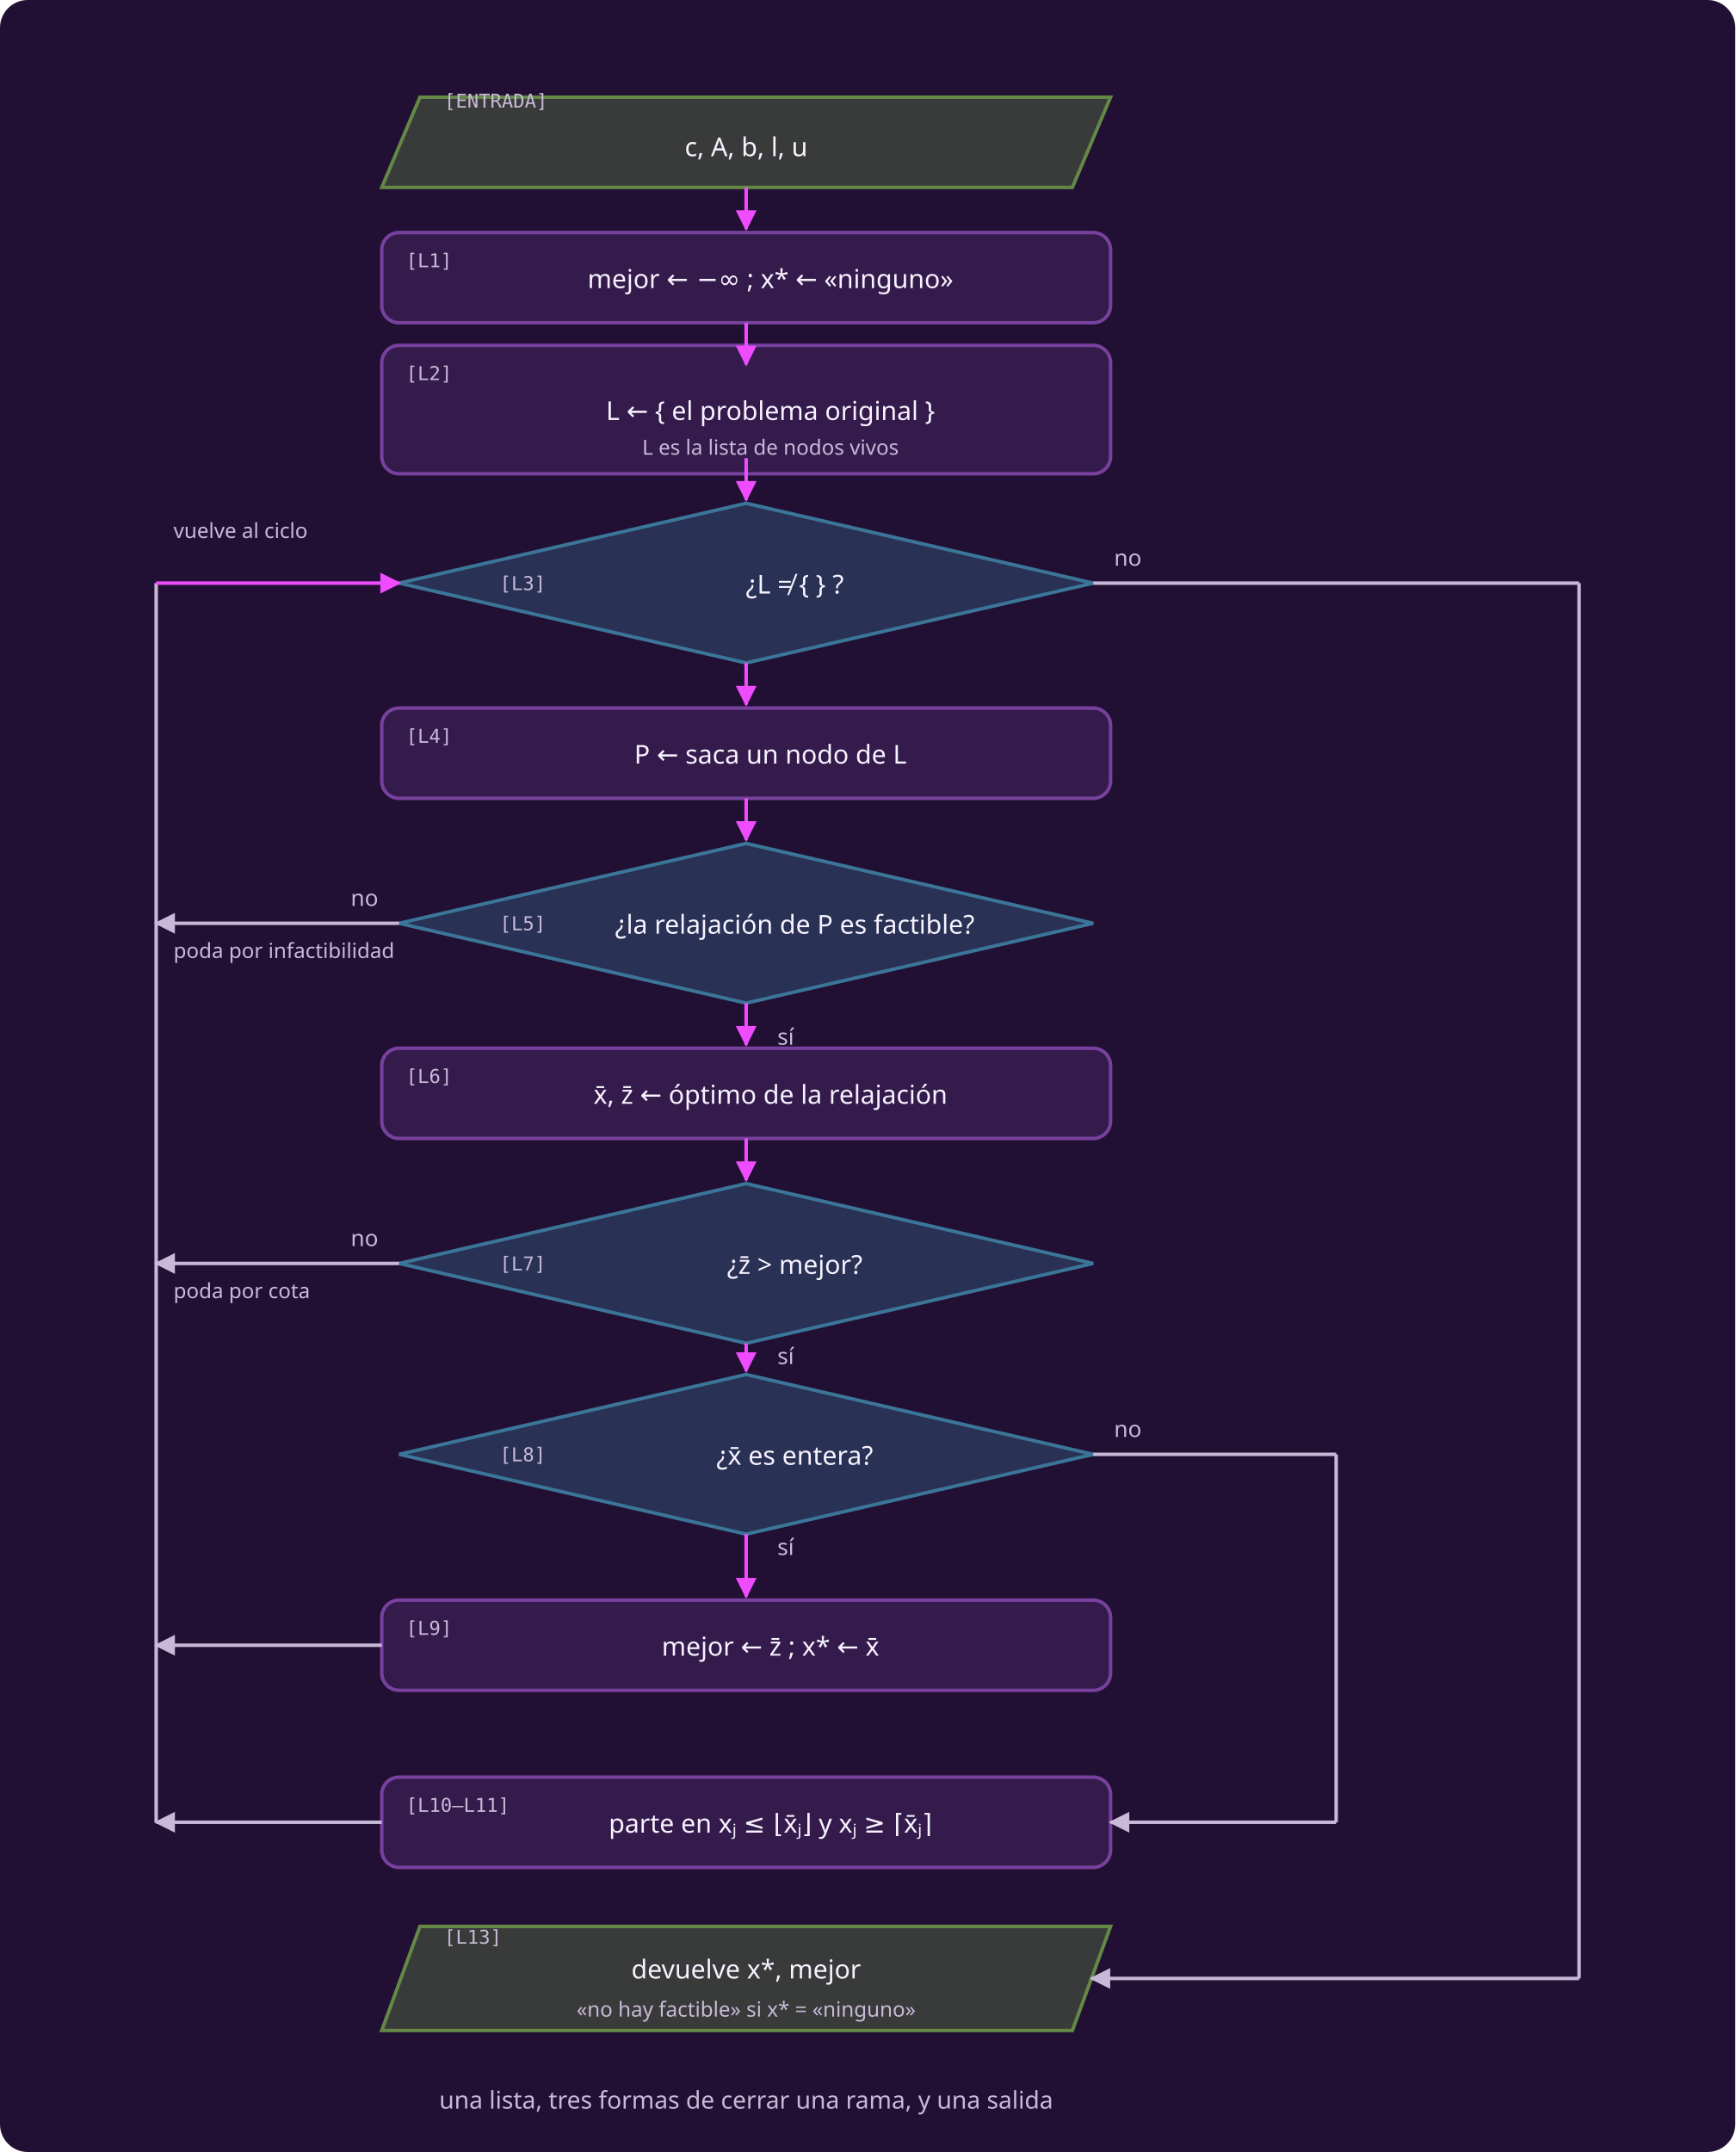
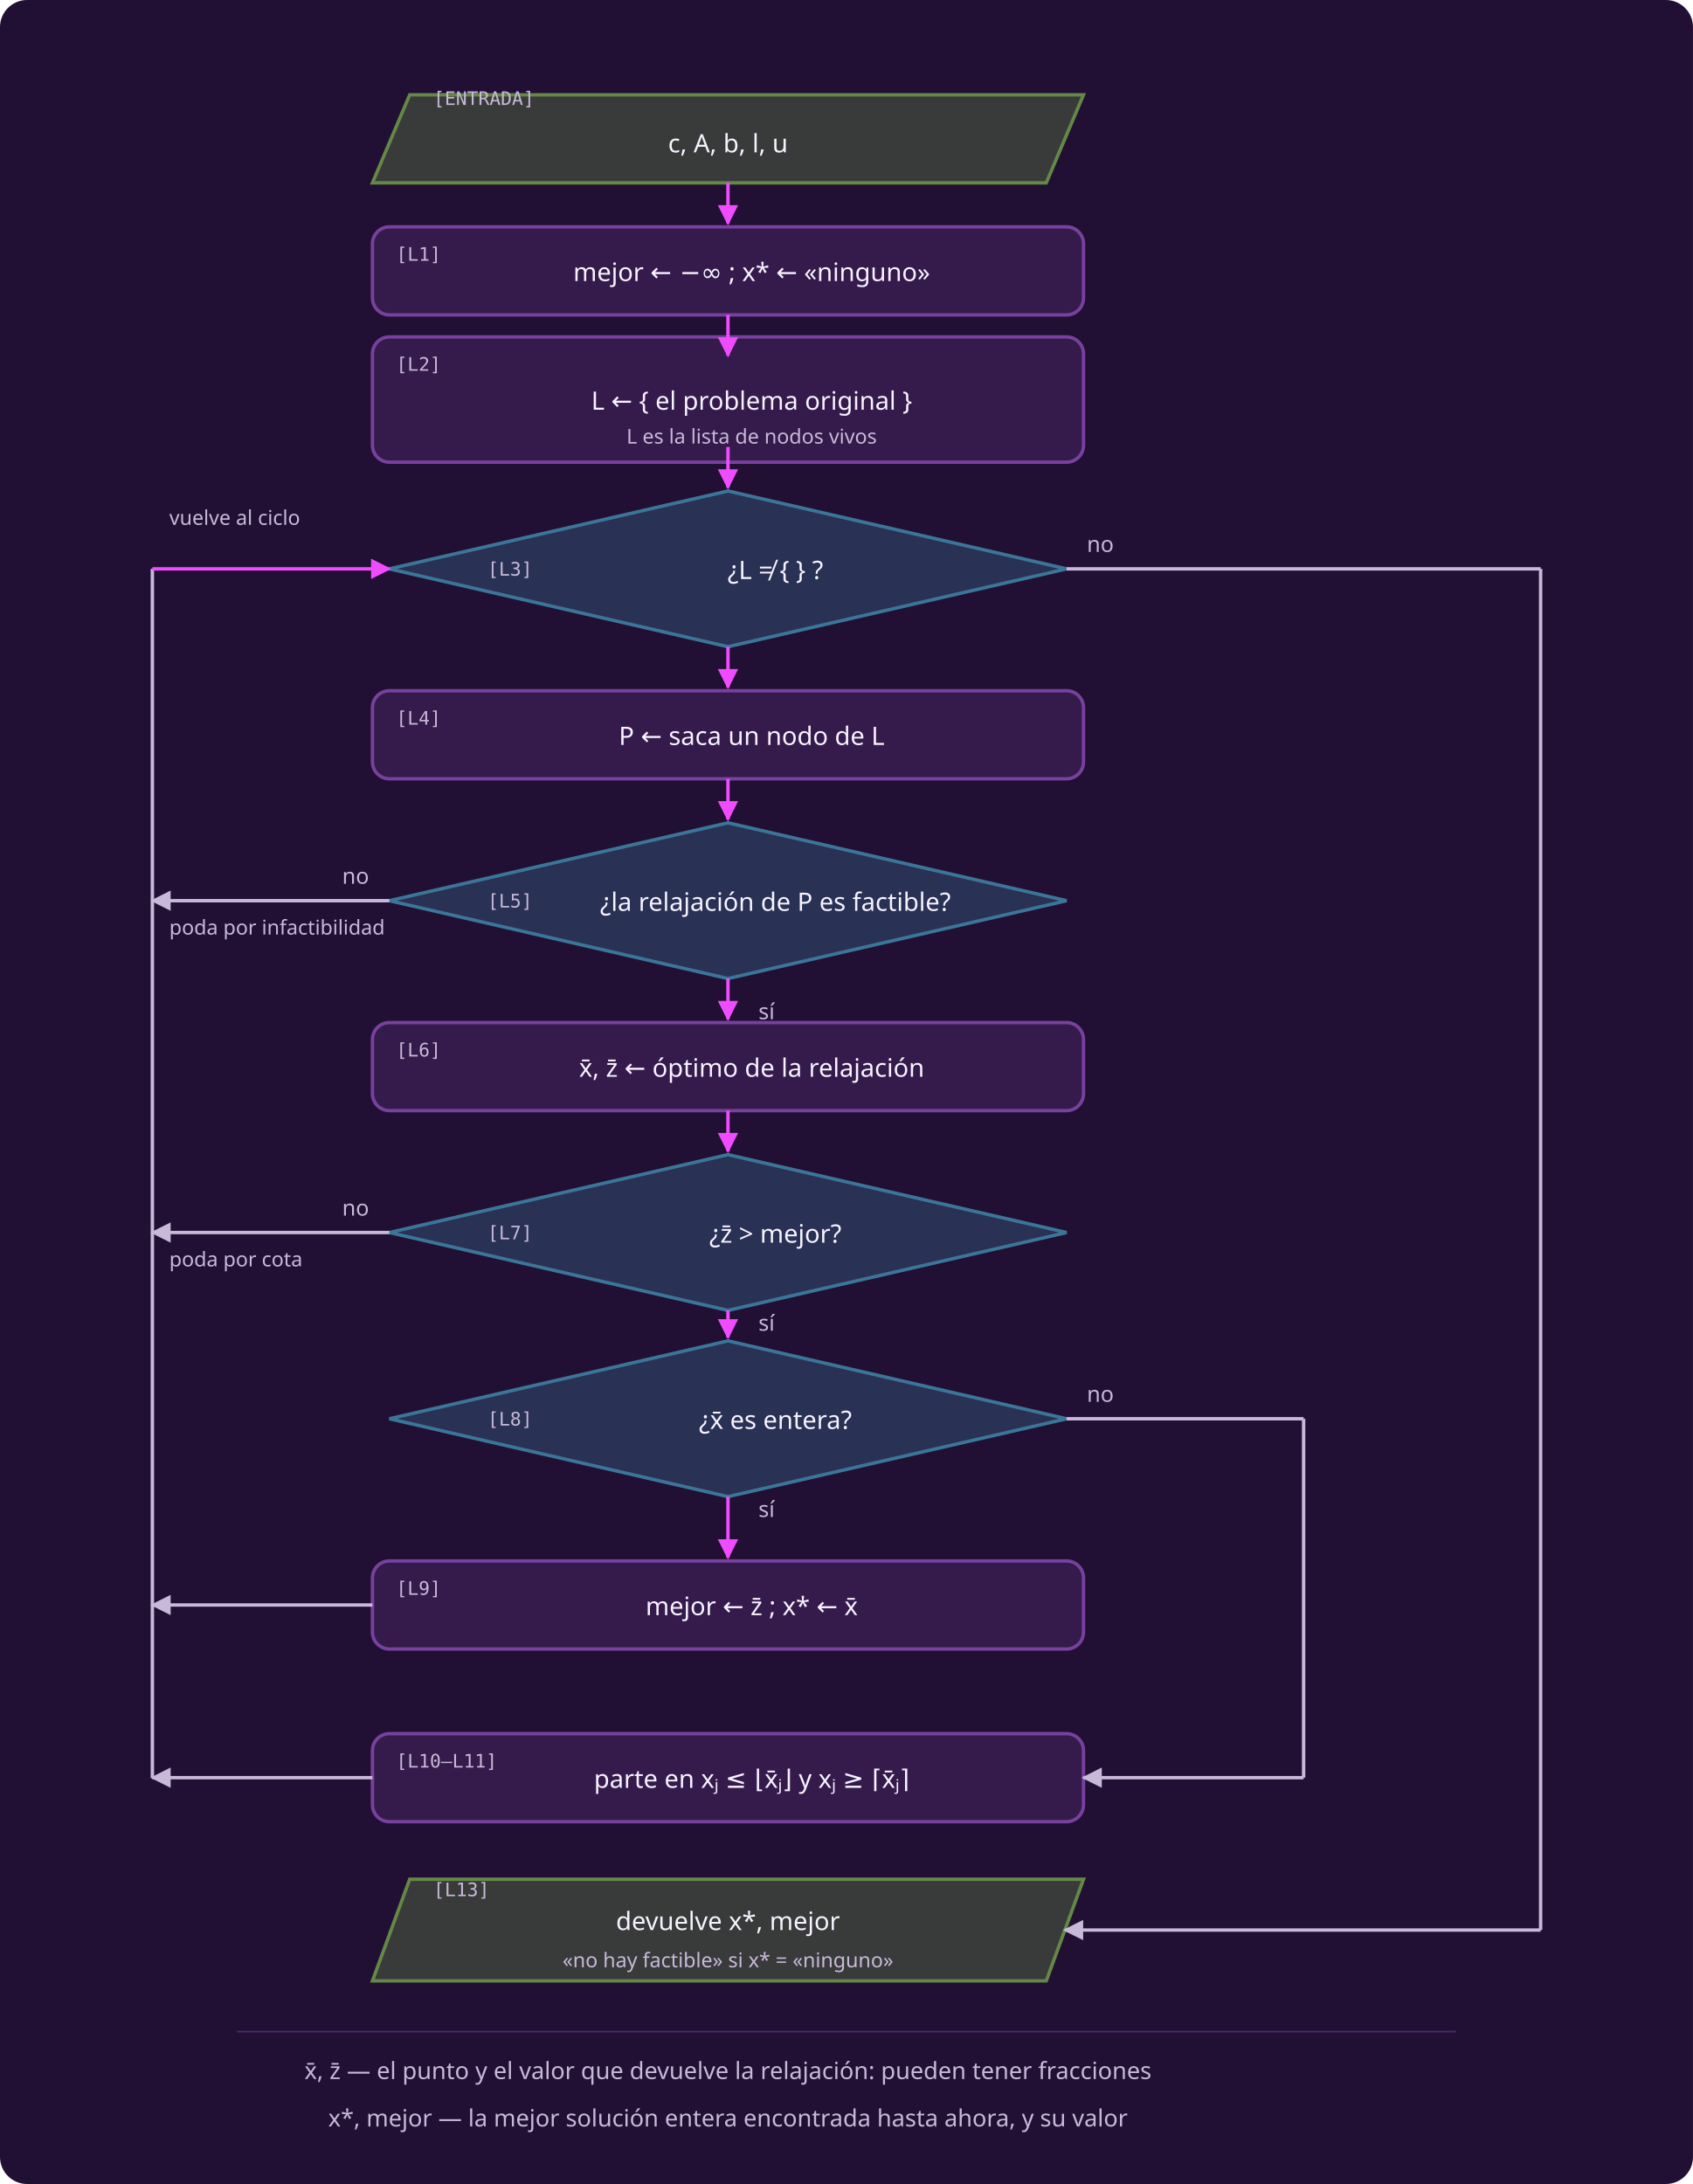
- <svg xmlns="http://www.w3.org/2000/svg" width="1000" height="1240" viewBox="0 0 1000 1240" role="img" aria-label="Diagrama de flujo de ramificar y acotar, de la entrada a la salida: inicializar la mejor solucion, meter el problema original en la lista de nodos vivos, y repetir un ciclo que saca un nodo, lo descarta si su relajacion es infactible o si su cota no supera a la mejor solucion, lo guarda si la relajacion salio entera, y si no lo parte en dos por una variable fraccionaria; cuando la lista se vacia devuelve la mejor solucion">
-   <rect x="0" y="0" width="1000" height="1240" rx="16" fill="#211033" />
+ <svg xmlns="http://www.w3.org/2000/svg" width="1000" height="1290" viewBox="0 0 1000 1290" role="img" aria-label="Diagrama de flujo de ramificar y acotar, de la entrada a la salida: inicializar la mejor solucion, meter el problema original en la lista de nodos vivos, y repetir un ciclo que saca un nodo, lo descarta si su relajacion es infactible o si su cota no supera a la mejor solucion, lo guarda si la relajacion salio entera, y si no lo parte en dos por una variable fraccionaria; cuando la lista se vacia devuelve la mejor solucion">
+   <rect x="0" y="0" width="1000" height="1290" rx="16" fill="#211033" />
  <defs>
    <marker id="p" viewBox="0 0 10 10" refX="9" refY="5" markerWidth="6" markerHeight="6" orient="auto-start-reverse">
      <path d="M 0 0 L 10 5 L 0 10 z" fill="#f04cff" />
    </marker>
    <marker id="s" viewBox="0 0 10 10" refX="9" refY="5" markerWidth="6" markerHeight="6" orient="auto-start-reverse">
      <path d="M 0 0 L 10 5 L 0 10 z" fill="#c8b9d8" />
    </marker>
  </defs>
  <polygon points="242.0,56.0 640.0,56.0 618.0,108.0 220.0,108.0" fill="#393b3a" stroke="#648846" stroke-width="2" />
  <text x="256" y="62" fill="#c8b9d8" font-family="ui-monospace, SFMono-Regular, Menlo, monospace" font-size="11" font-weight="normal" text-anchor="start">[ENTRADA]</text>
  <text x="430" y="90" fill="#f7f2ff" font-family="system-ui, sans-serif" font-size="15" font-weight="normal" text-anchor="middle">c, A, b, l, u</text>
  <rect x="220" y="134" width="420" height="52" rx="10" fill="#341b4b" stroke="#78419e" stroke-width="2" />
  <text x="234" y="154" fill="#c8b9d8" font-family="ui-monospace, SFMono-Regular, Menlo, monospace" font-size="11" font-weight="normal" text-anchor="start">[L1]</text>
  <text x="444" y="166" fill="#f7f2ff" font-family="system-ui, sans-serif" font-size="15" font-weight="normal" text-anchor="middle">mejor ← −∞ ;   x* ← «ninguno»</text>
  <rect x="220" y="199" width="420" height="74" rx="10" fill="#341b4b" stroke="#78419e" stroke-width="2" />
  <text x="234" y="219" fill="#c8b9d8" font-family="ui-monospace, SFMono-Regular, Menlo, monospace" font-size="11" font-weight="normal" text-anchor="start">[L2]</text>
  <text x="444" y="242" fill="#f7f2ff" font-family="system-ui, sans-serif" font-size="15" font-weight="normal" text-anchor="middle">L ← { el problema original }</text>
  <text x="444" y="262" fill="#c8b9d8" font-family="system-ui, sans-serif" font-size="12" font-weight="normal" text-anchor="middle">L es la lista de nodos vivos</text>
  <polygon points="430,290 630,336 430,382 230,336" fill="#293154" stroke="#3b7699" stroke-width="2" />
  <text x="288" y="340" fill="#c8b9d8" font-family="ui-monospace, SFMono-Regular, Menlo, monospace" font-size="11" font-weight="normal" text-anchor="start">[L3]</text>
  <text x="458" y="342" fill="#f7f2ff" font-family="system-ui, sans-serif" font-size="15" font-weight="normal" text-anchor="middle">¿L ≠ { } ?</text>
  <rect x="220" y="408" width="420" height="52" rx="10" fill="#341b4b" stroke="#78419e" stroke-width="2" />
  <text x="234" y="428" fill="#c8b9d8" font-family="ui-monospace, SFMono-Regular, Menlo, monospace" font-size="11" font-weight="normal" text-anchor="start">[L4]</text>
  <text x="444" y="440" fill="#f7f2ff" font-family="system-ui, sans-serif" font-size="15" font-weight="normal" text-anchor="middle">P ← saca un nodo de L</text>
  <polygon points="430,486 630,532 430,578 230,532" fill="#293154" stroke="#3b7699" stroke-width="2" />
  <text x="288" y="536" fill="#c8b9d8" font-family="ui-monospace, SFMono-Regular, Menlo, monospace" font-size="11" font-weight="normal" text-anchor="start">[L5]</text>
  <text x="458" y="538" fill="#f7f2ff" font-family="system-ui, sans-serif" font-size="15" font-weight="normal" text-anchor="middle">¿la relajación de P es factible?</text>
  <rect x="220" y="604" width="420" height="52" rx="10" fill="#341b4b" stroke="#78419e" stroke-width="2" />
  <text x="234" y="624" fill="#c8b9d8" font-family="ui-monospace, SFMono-Regular, Menlo, monospace" font-size="11" font-weight="normal" text-anchor="start">[L6]</text>
  <text x="444" y="636" fill="#f7f2ff" font-family="system-ui, sans-serif" font-size="15" font-weight="normal" text-anchor="middle">x̄, z̄ ← óptimo de la relajación</text>
  <polygon points="430,682 630,728 430,774 230,728" fill="#293154" stroke="#3b7699" stroke-width="2" />
  <text x="288" y="732" fill="#c8b9d8" font-family="ui-monospace, SFMono-Regular, Menlo, monospace" font-size="11" font-weight="normal" text-anchor="start">[L7]</text>
  <text x="458" y="734" fill="#f7f2ff" font-family="system-ui, sans-serif" font-size="15" font-weight="normal" text-anchor="middle">¿z̄ &gt; mejor?</text>
  <polygon points="430,792 630,838 430,884 230,838" fill="#293154" stroke="#3b7699" stroke-width="2" />
  <text x="288" y="842" fill="#c8b9d8" font-family="ui-monospace, SFMono-Regular, Menlo, monospace" font-size="11" font-weight="normal" text-anchor="start">[L8]</text>
  <text x="458" y="844" fill="#f7f2ff" font-family="system-ui, sans-serif" font-size="15" font-weight="normal" text-anchor="middle">¿x̄ es entera?</text>
  <rect x="220" y="922" width="420" height="52" rx="10" fill="#341b4b" stroke="#78419e" stroke-width="2" />
  <text x="234" y="942" fill="#c8b9d8" font-family="ui-monospace, SFMono-Regular, Menlo, monospace" font-size="11" font-weight="normal" text-anchor="start">[L9]</text>
  <text x="444" y="954" fill="#f7f2ff" font-family="system-ui, sans-serif" font-size="15" font-weight="normal" text-anchor="middle">mejor ← z̄ ;   x* ← x̄</text>
  <rect x="220" y="1024" width="420" height="52" rx="10" fill="#341b4b" stroke="#78419e" stroke-width="2" />
  <text x="234" y="1044" fill="#c8b9d8" font-family="ui-monospace, SFMono-Regular, Menlo, monospace" font-size="11" font-weight="normal" text-anchor="start">[L10–L11]</text>
  <text x="444" y="1056" fill="#f7f2ff" font-family="system-ui, sans-serif" font-size="15" font-weight="normal" text-anchor="middle">parte en xⱼ ≤ ⌊x̄ⱼ⌋  y  xⱼ ≥ ⌈x̄ⱼ⌉</text>
  <polygon points="242.0,1110.0 640.0,1110.0 618.0,1170.0 220.0,1170.0" fill="#393b3a" stroke="#648846" stroke-width="2" />
  <text x="256" y="1120" fill="#c8b9d8" font-family="ui-monospace, SFMono-Regular, Menlo, monospace" font-size="11" font-weight="normal" text-anchor="start">[L13]</text>
  <text x="430" y="1140" fill="#f7f2ff" font-family="system-ui, sans-serif" font-size="15" font-weight="normal" text-anchor="middle">devuelve x*, mejor</text>
  <text x="430" y="1162" fill="#c8b9d8" font-family="system-ui, sans-serif" font-size="12" font-weight="normal" text-anchor="middle">«no hay factible» si x* = «ninguno»</text>
  <line x1="430" y1="108" x2="430" y2="132" stroke="#f04cff" stroke-width="2" marker-end="url(#p)" />
  <line x1="430" y1="186" x2="430" y2="210" stroke="#f04cff" stroke-width="2" marker-end="url(#p)" />
  <line x1="430" y1="264" x2="430" y2="288" stroke="#f04cff" stroke-width="2" marker-end="url(#p)" />
  <line x1="430" y1="382" x2="430" y2="406" stroke="#f04cff" stroke-width="2" marker-end="url(#p)" />
  <line x1="430" y1="460" x2="430" y2="484" stroke="#f04cff" stroke-width="2" marker-end="url(#p)" />
  <line x1="430" y1="578" x2="430" y2="602" stroke="#f04cff" stroke-width="2" marker-end="url(#p)" />
  <line x1="430" y1="656" x2="430" y2="680" stroke="#f04cff" stroke-width="2" marker-end="url(#p)" />
  <line x1="430" y1="774" x2="430" y2="790" stroke="#f04cff" stroke-width="2" marker-end="url(#p)" />
  <line x1="430" y1="884" x2="430" y2="920" stroke="#f04cff" stroke-width="2" marker-end="url(#p)" />
  <text x="448" y="786" fill="#c8b9d8" font-family="system-ui, sans-serif" font-size="13" font-weight="normal" text-anchor="start">sí</text>
  <text x="448" y="896" fill="#c8b9d8" font-family="system-ui, sans-serif" font-size="13" font-weight="normal" text-anchor="start">sí</text>
  <text x="448" y="602" fill="#c8b9d8" font-family="system-ui, sans-serif" font-size="13" font-weight="normal" text-anchor="start">sí</text>
  <line x1="230" y1="532" x2="90" y2="532" stroke="#c8b9d8" stroke-width="2" marker-end="url(#s)" />
  <text x="218" y="522" fill="#c8b9d8" font-family="system-ui, sans-serif" font-size="13" font-weight="normal" text-anchor="end">no</text>
  <text x="100" y="552" fill="#c8b9d8" font-family="system-ui, sans-serif" font-size="12" font-weight="normal" text-anchor="start">poda por infactibilidad</text>
  <line x1="230" y1="728" x2="90" y2="728" stroke="#c8b9d8" stroke-width="2" marker-end="url(#s)" />
  <text x="218" y="718" fill="#c8b9d8" font-family="system-ui, sans-serif" font-size="13" font-weight="normal" text-anchor="end">no</text>
  <text x="100" y="748" fill="#c8b9d8" font-family="system-ui, sans-serif" font-size="12" font-weight="normal" text-anchor="start">poda por cota</text>
  <line x1="220" y1="948" x2="90" y2="948" stroke="#c8b9d8" stroke-width="2" marker-end="url(#s)" />
  <line x1="220" y1="1050" x2="90" y2="1050" stroke="#c8b9d8" stroke-width="2" marker-end="url(#s)" />
  <line x1="90" y1="1050" x2="90" y2="336" stroke="#c8b9d8" stroke-width="2" />
  <line x1="90" y1="336" x2="230" y2="336" stroke="#f04cff" stroke-width="2" marker-end="url(#p)" />
  <text x="100" y="310" fill="#c8b9d8" font-family="system-ui, sans-serif" font-size="12" font-weight="normal" text-anchor="start">vuelve al ciclo</text>
  <line x1="630" y1="838" x2="770" y2="838" stroke="#c8b9d8" stroke-width="2" />
  <text x="642" y="828" fill="#c8b9d8" font-family="system-ui, sans-serif" font-size="13" font-weight="normal" text-anchor="start">no</text>
  <line x1="770" y1="838" x2="770" y2="1050" stroke="#c8b9d8" stroke-width="2" />
  <line x1="770" y1="1050" x2="640" y2="1050" stroke="#c8b9d8" stroke-width="2" marker-end="url(#s)" />
  <line x1="630" y1="336" x2="910" y2="336" stroke="#c8b9d8" stroke-width="2" />
  <text x="642" y="326" fill="#c8b9d8" font-family="system-ui, sans-serif" font-size="13" font-weight="normal" text-anchor="start">no</text>
  <line x1="910" y1="336" x2="910" y2="1140" stroke="#c8b9d8" stroke-width="2" />
  <line x1="910" y1="1140" x2="629" y2="1140" stroke="#c8b9d8" stroke-width="2" marker-end="url(#s)" />
-   <text x="430" y="1215" fill="#c8b9d8" font-family="system-ui, sans-serif" font-size="14" font-weight="normal" text-anchor="middle">una lista, tres formas de cerrar una rama, y una salida</text>
+   <line x1="140" y1="1200" x2="860" y2="1200" stroke="#4c2868" stroke-width="1" />
+   <text x="430" y="1228" fill="#c8b9d8" font-family="system-ui, sans-serif" font-size="14" font-weight="normal" text-anchor="middle">x̄, z̄  —  el punto y el valor que devuelve la relajación: pueden tener fracciones</text>
+   <text x="430" y="1256" fill="#c8b9d8" font-family="system-ui, sans-serif" font-size="14" font-weight="normal" text-anchor="middle">x*, mejor  —  la mejor solución entera encontrada hasta ahora, y su valor</text>
</svg>
